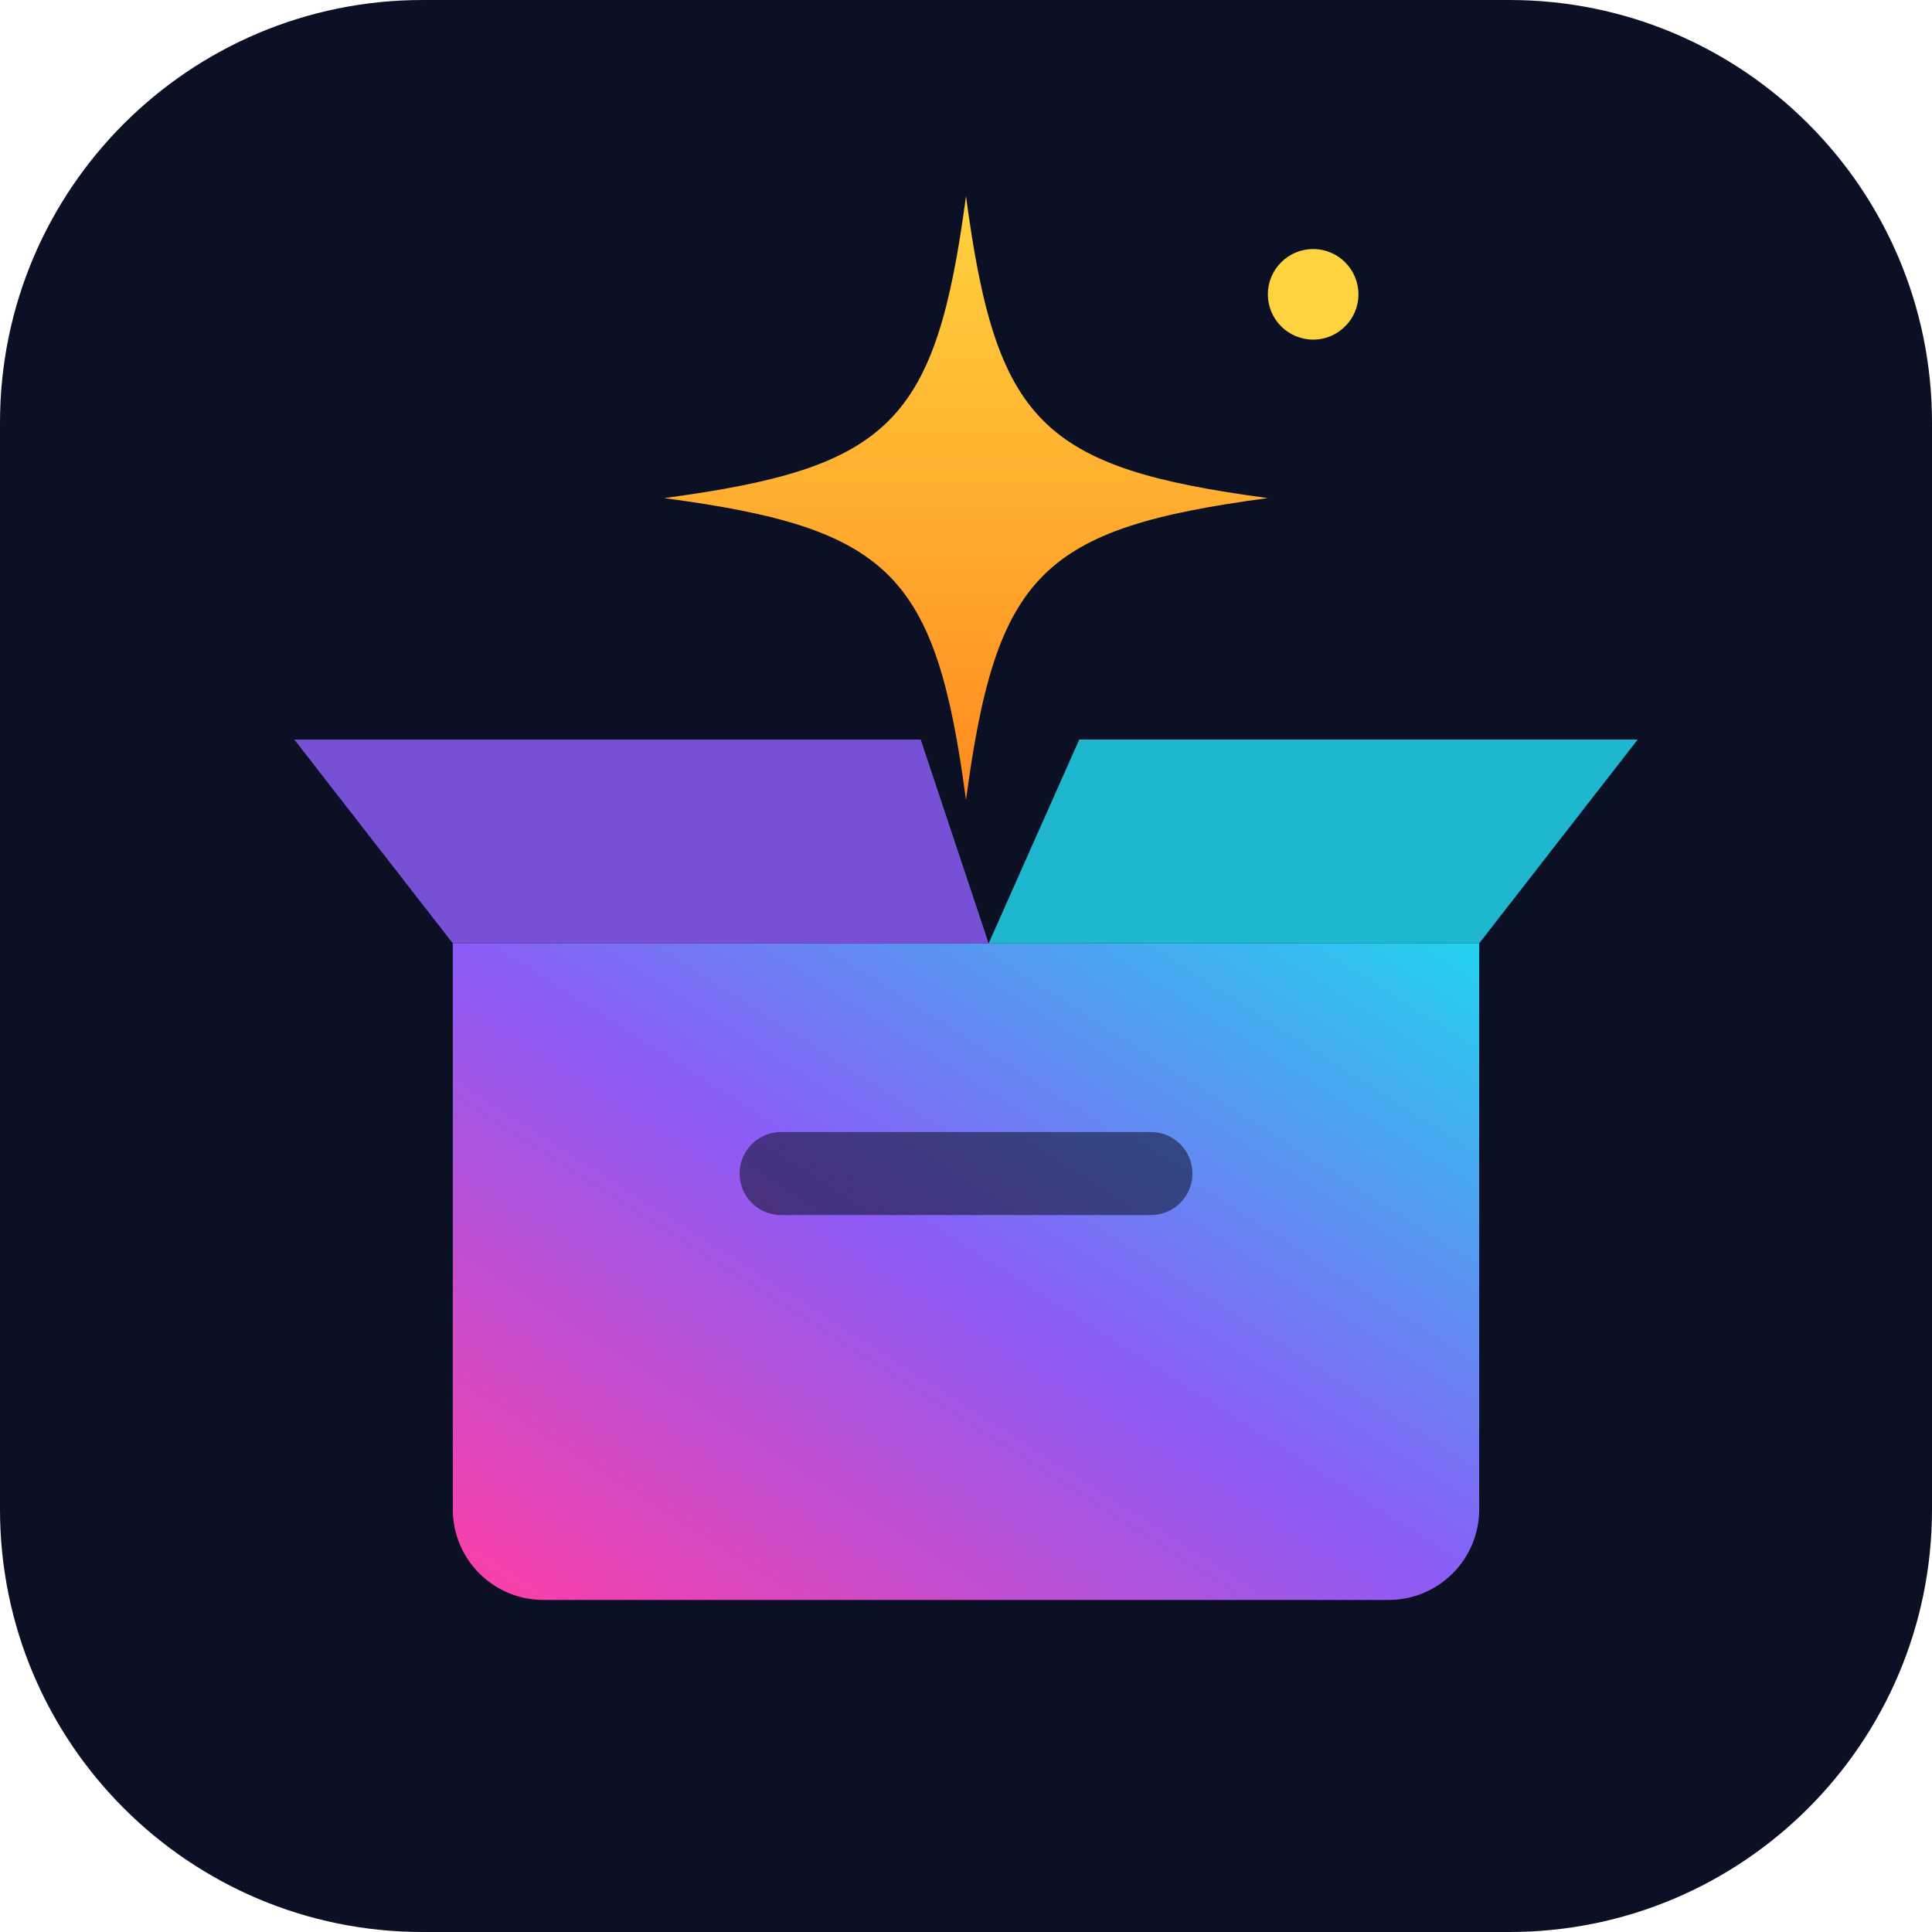
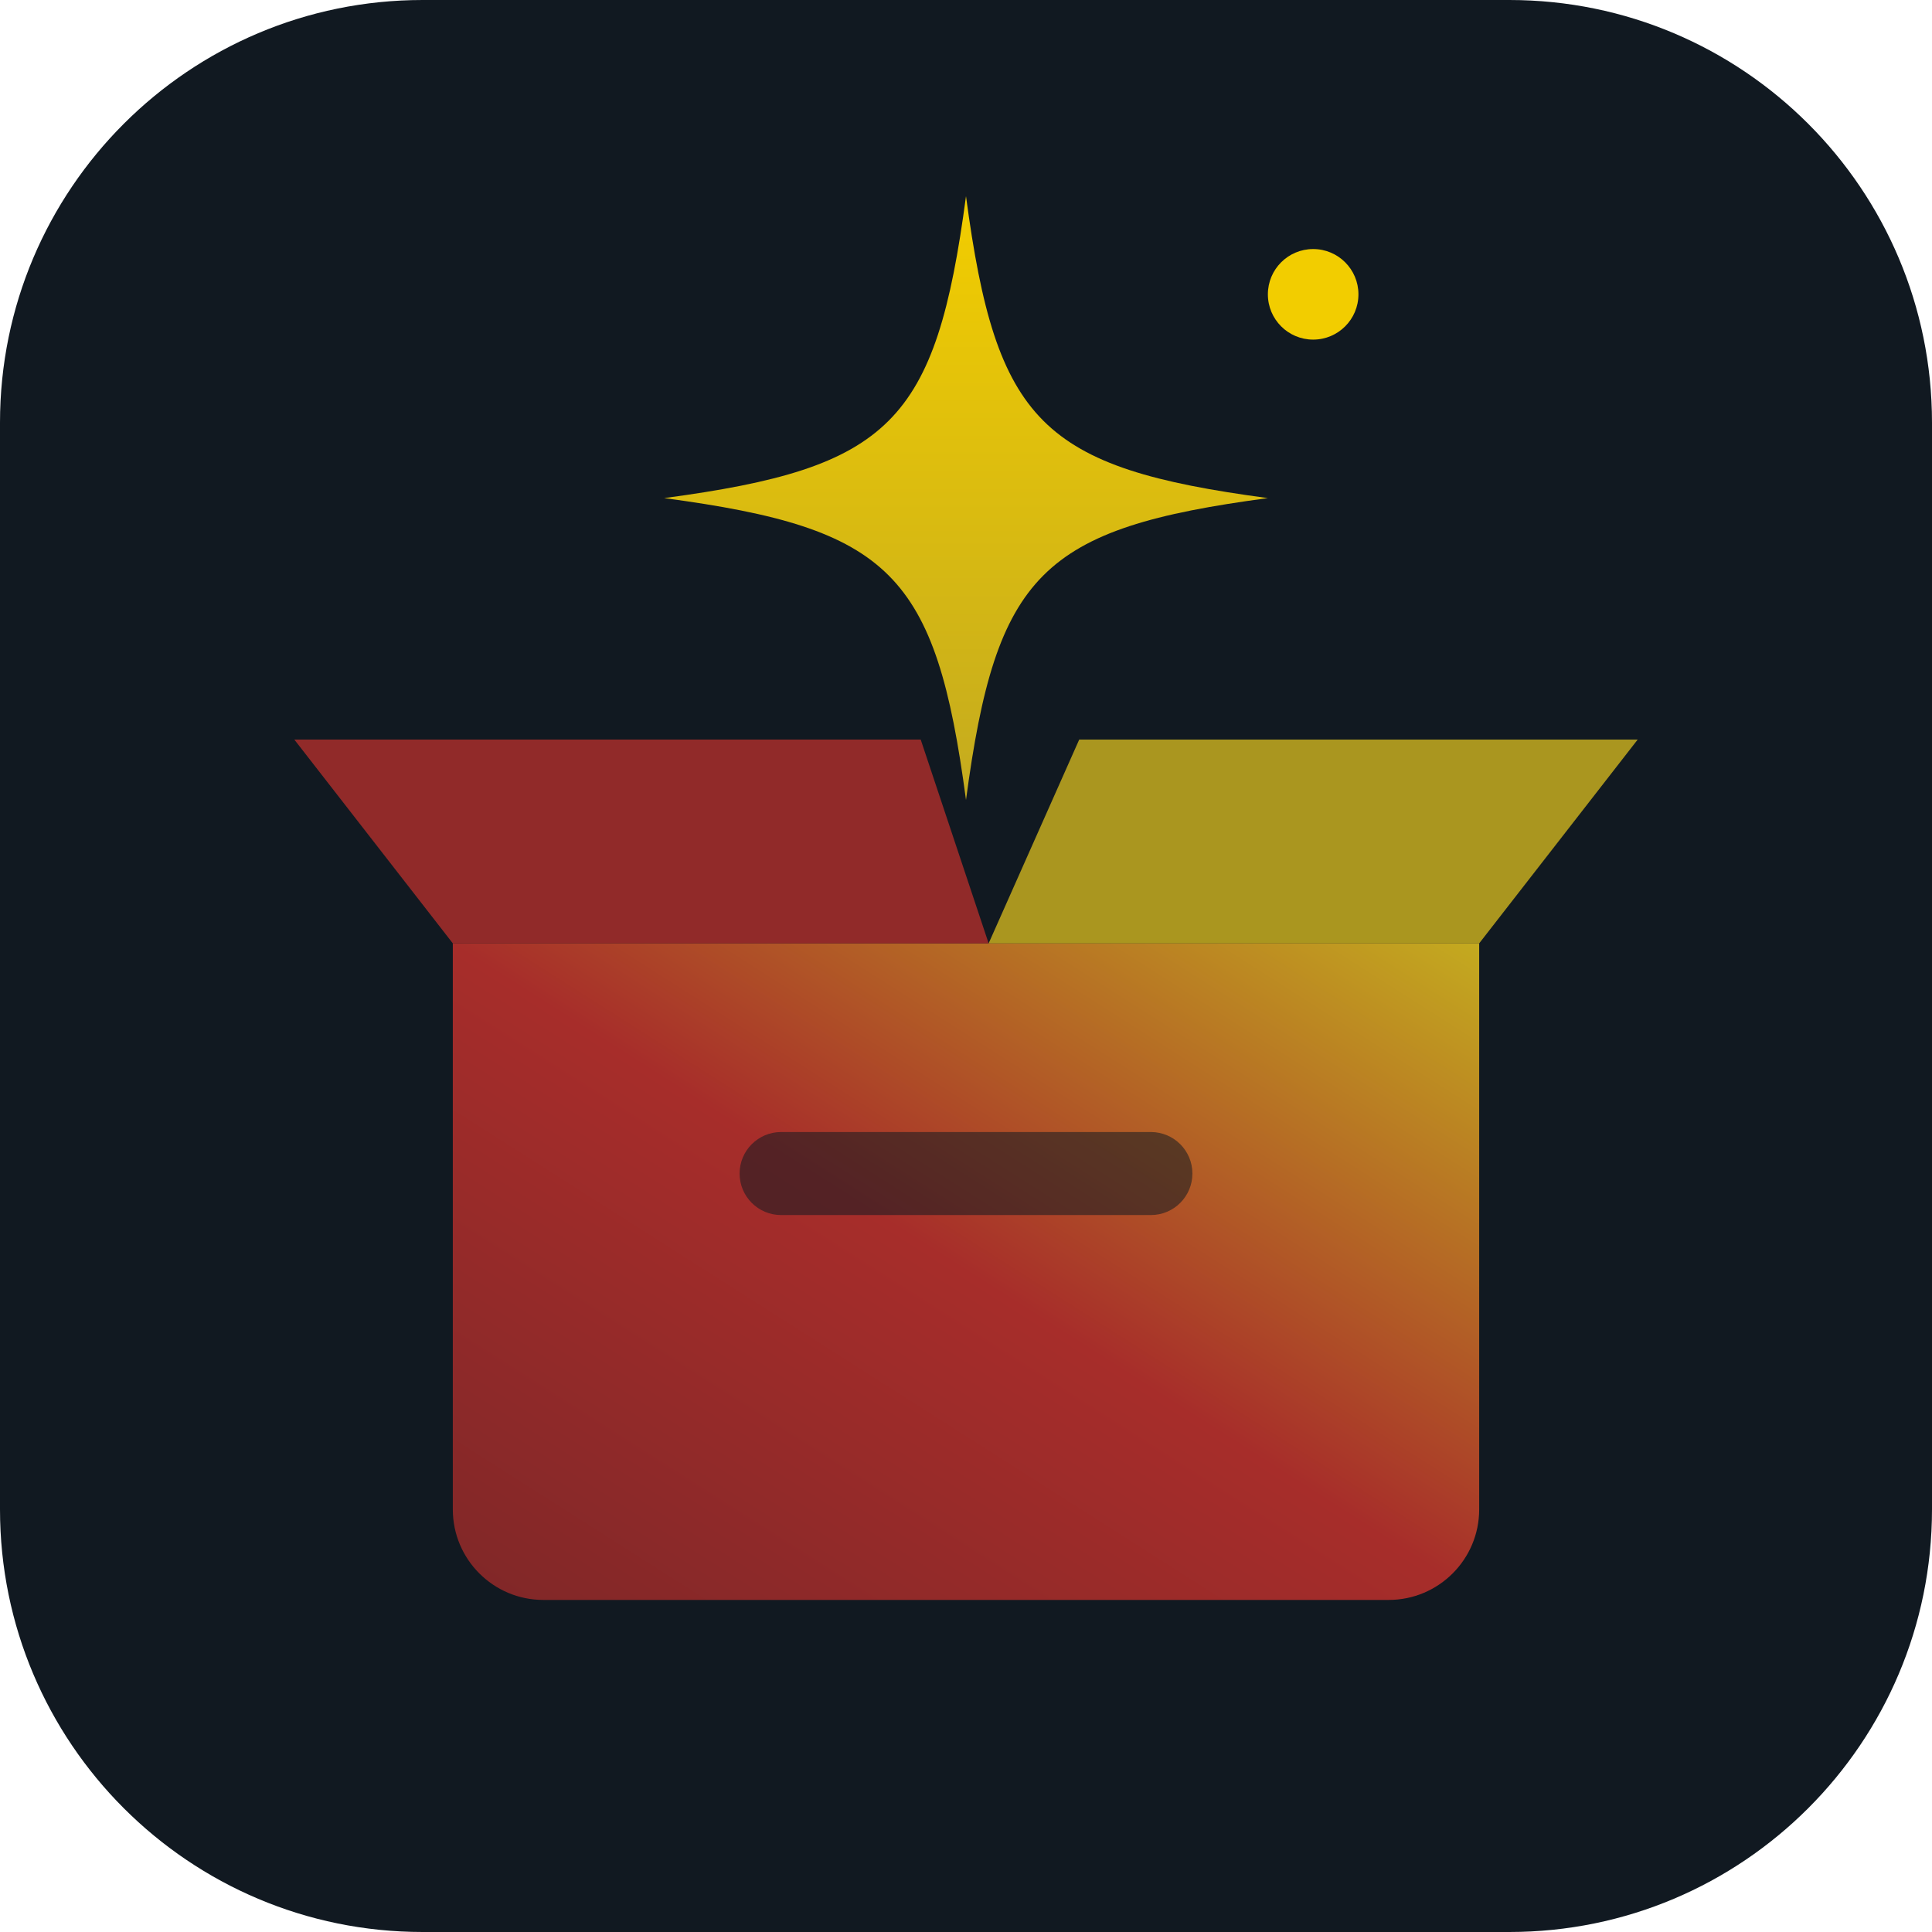
<svg xmlns="http://www.w3.org/2000/svg" viewBox="0 0 512 512" width="512" height="512">
  <defs>
    <linearGradient id="g" x1="0" y1="1" x2="1" y2="0">
-       <stop offset="0" stop-color="#FF3EA5" />
-       <stop offset=".5" stop-color="#8B5CF6" />
-       <stop offset="1" stop-color="#22D3EE" />
+       <stop offset="0" stop-color="#7F2728" />
+       <stop offset=".5" stop-color="#A72D2A" />
+       <stop offset="1" stop-color="#C4AB1F" />
    </linearGradient>
    <linearGradient id="s" x1="0" y1="0" x2="0" y2="1">
-       <stop offset="0" stop-color="#FFD23F" />
-       <stop offset="1" stop-color="#FF8A1F" />
+       <stop offset="0" stop-color="#F2CD00" />
+       <stop offset="1" stop-color="#C4AB1F" />
    </linearGradient>
  </defs>
-   <rect width="512" height="512" rx="112" fill="#0B1024" />
+   <rect width="512" height="512" rx="112" fill="#111921" />
  <path d="M120 250 H392 V400 a24 24 0 0 1 -24 24 H144 a24 24 0 0 1 -24 -24 Z" fill="url(#g)" />
-   <path d="M120 250 L78 196 H244 L262 250 Z" fill="#8B5CF6" opacity=".85" />
-   <path d="M392 250 L434 196 H286 L262 250 Z" fill="#22D3EE" opacity=".85" />
-   <rect x="196" y="300" width="120" height="22" rx="11" fill="#0B1024" opacity=".55" />
+   <path d="M120 250 L78 196 H244 L262 250 Z" fill="#A72D2A" opacity=".85" />
+   <path d="M392 250 L434 196 H286 L262 250 Z" fill="#C4AB1F" opacity=".85" />
+   <rect x="196" y="300" width="120" height="22" rx="11" fill="#111921" opacity=".55" />
  <path d="M256 52 C264 112 276 124 336 132 C276 140 264 152 256 212 C248 152 236 140 176 132 C236 124 248 112 256 52 Z" fill="url(#s)" />
-   <circle cx="348" cy="78" r="12" fill="#FFD23F" />
+   <circle cx="348" cy="78" r="12" fill="#F2CD00" />
</svg>
